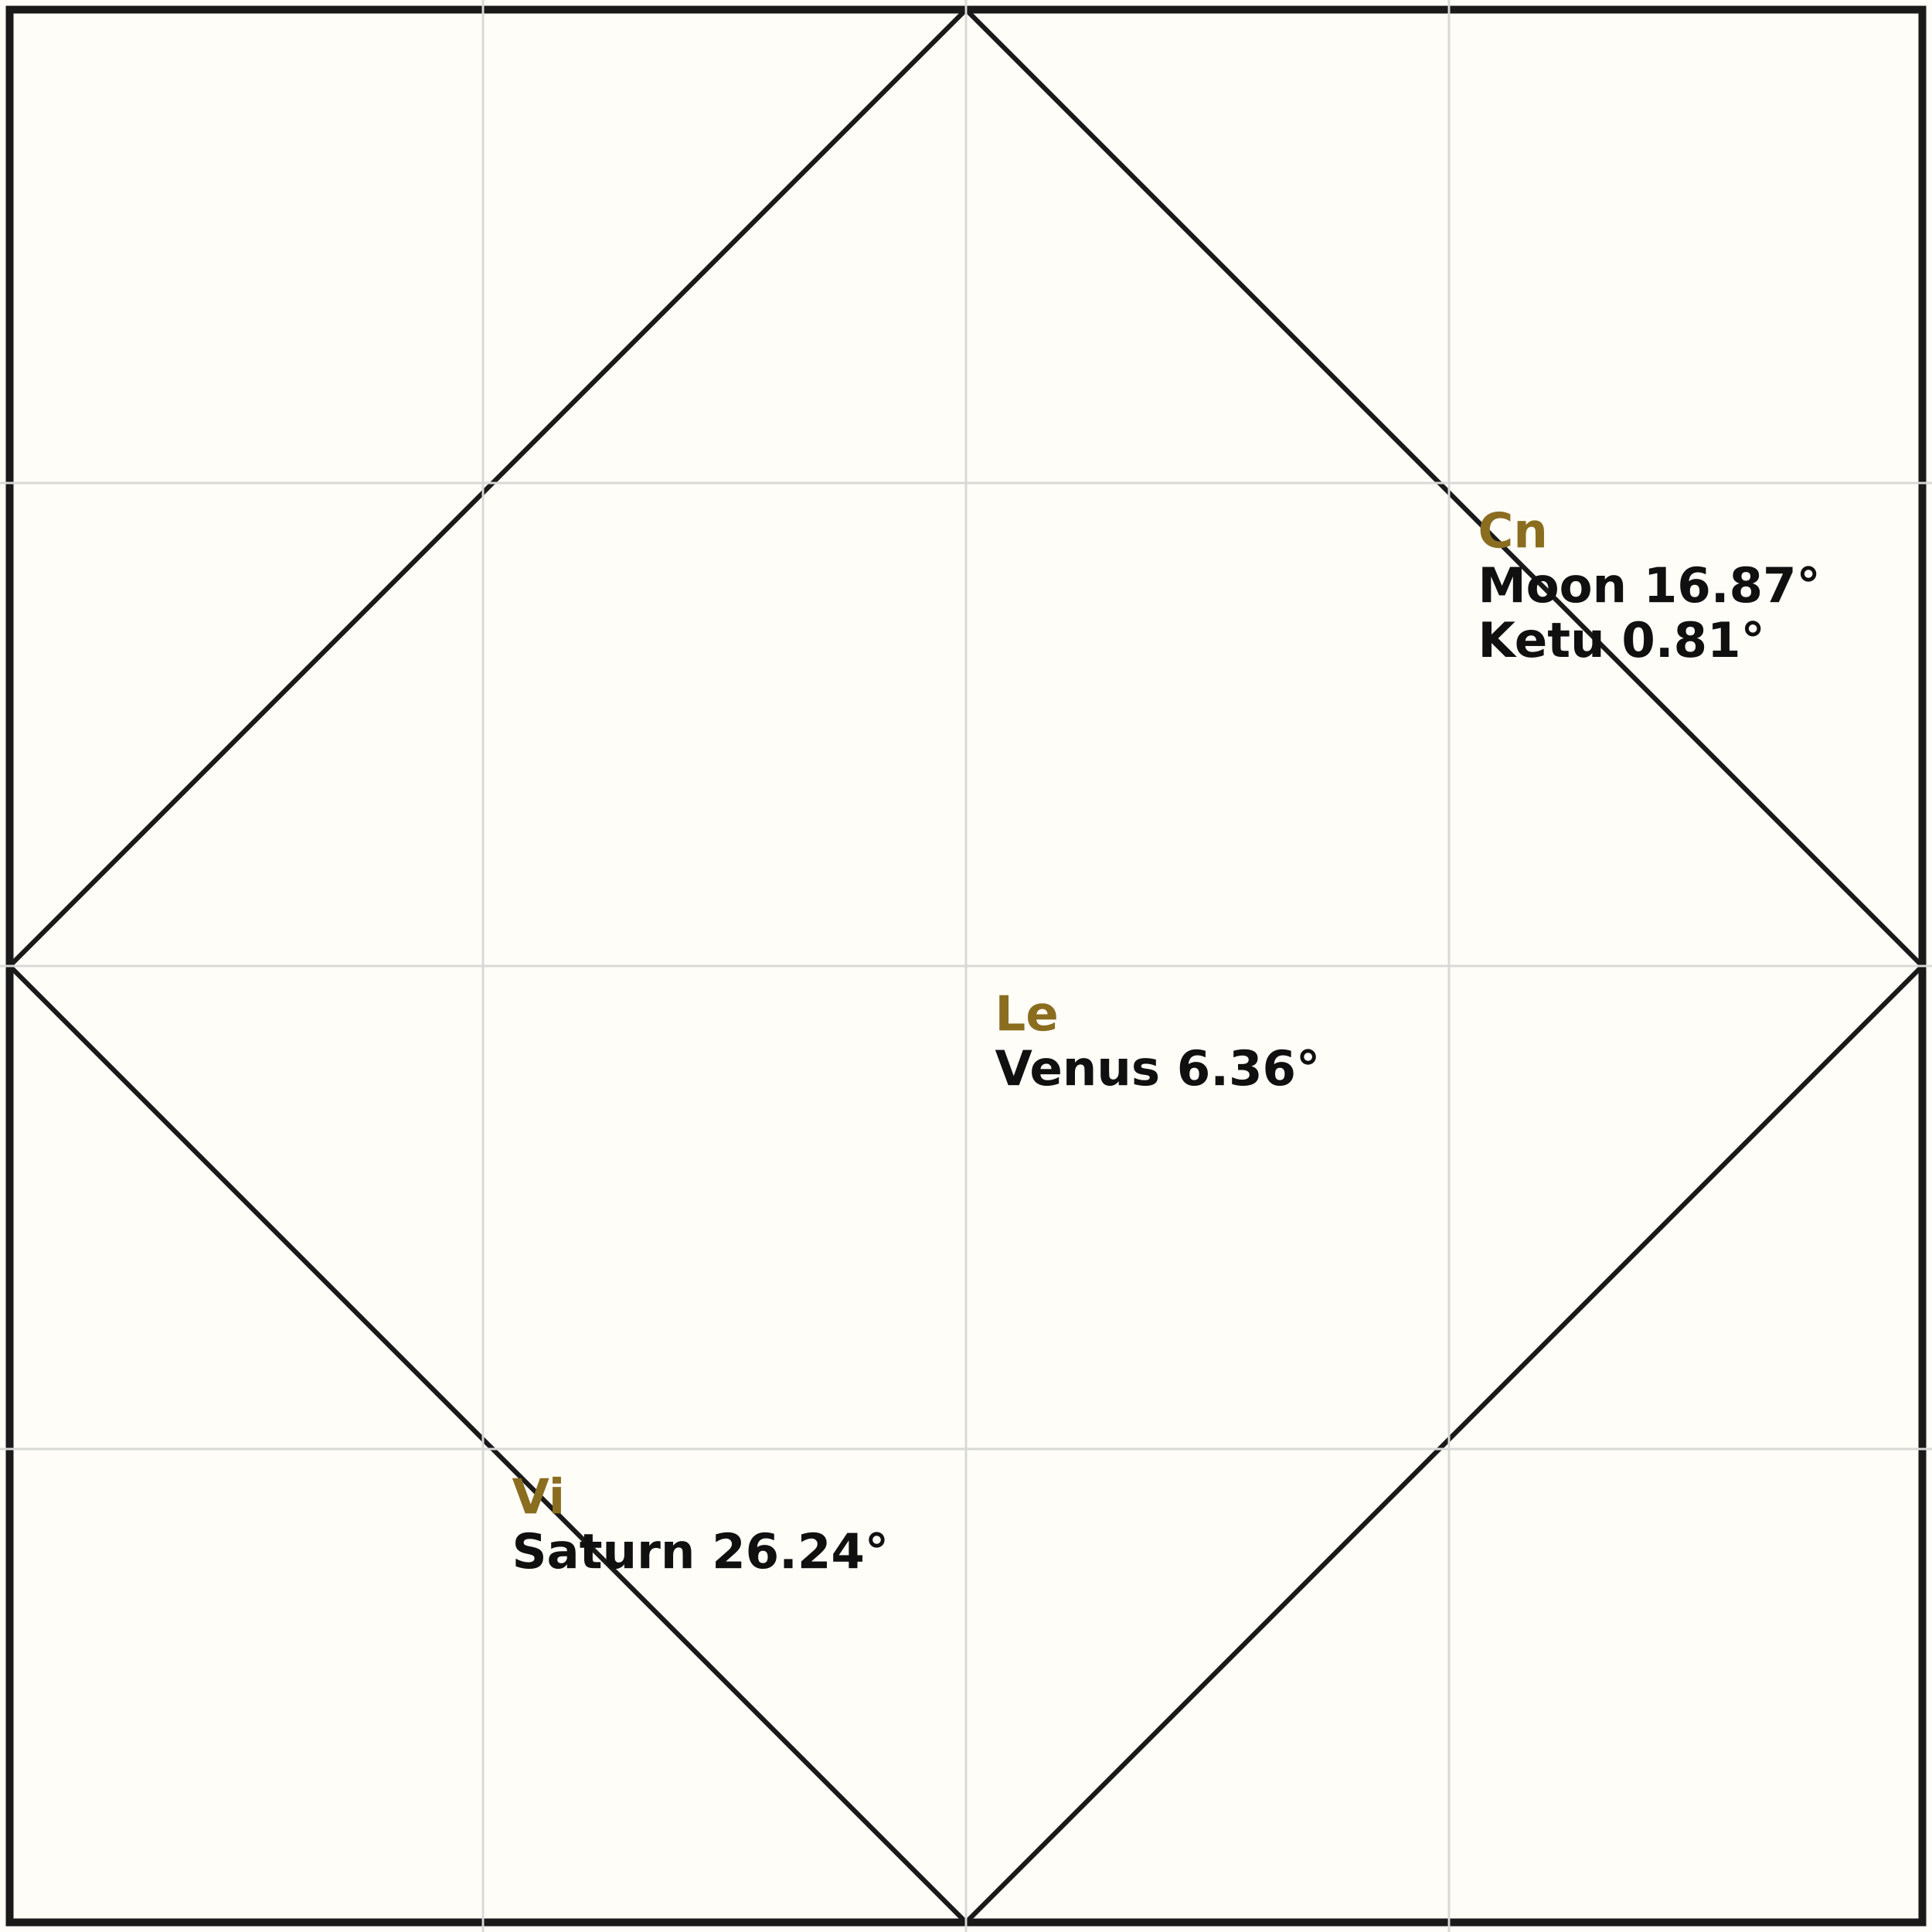
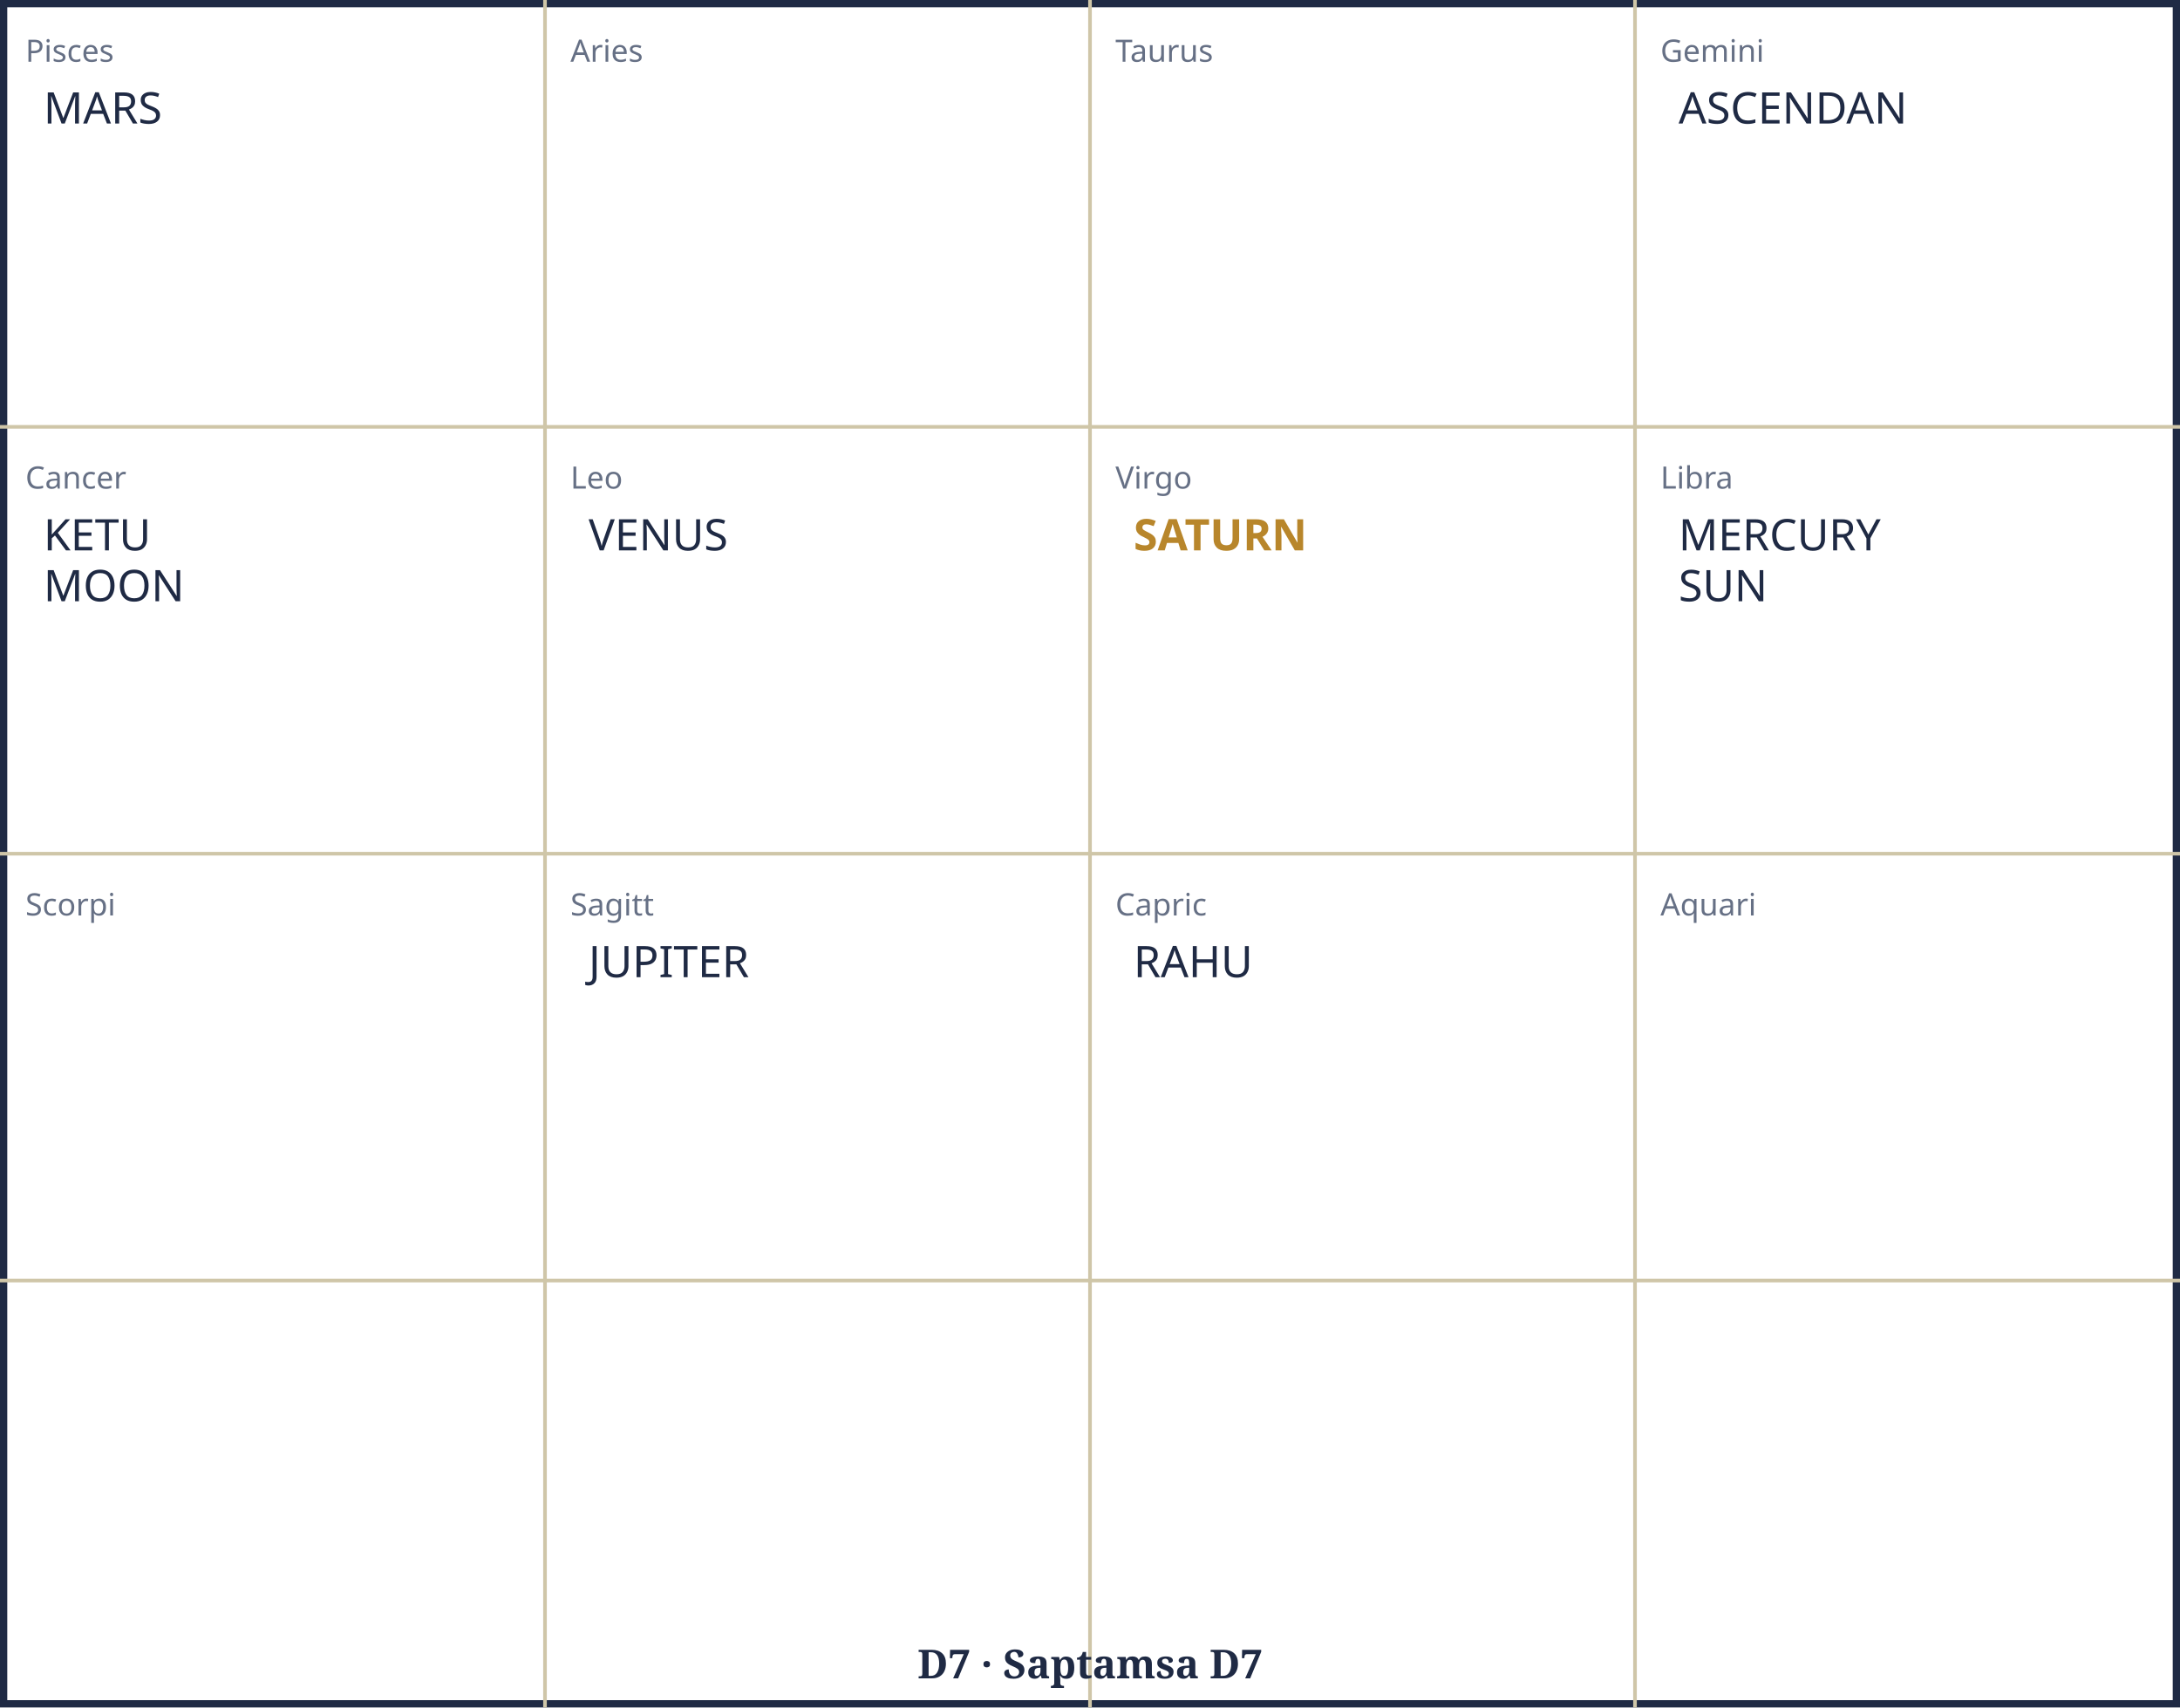
- <svg xmlns="http://www.w3.org/2000/svg" width="600" height="600" viewBox="0 0 600 600" font-family="DejaVu Sans, Noto Sans, sans-serif">
-   <rect width="600" height="600" fill="#fffdf8" />
-   <rect x="3" y="3" width="594" height="594" fill="none" stroke="#1a1a1a" stroke-width="2.4" />
-   <path d="M 300.0,3 L 597,300.0 L 300.0,597 L 3,300.0 Z" fill="none" stroke="#1a1a1a" stroke-width="1.5" />
-   <line x1="150.0" y1="0" x2="150.0" y2="600" stroke="#d8d8d8" stroke-width="0.7" />
-   <line x1="0" y1="150.0" x2="600" y2="150.0" stroke="#d8d8d8" stroke-width="0.7" />
-   <line x1="300.0" y1="0" x2="300.0" y2="600" stroke="#d8d8d8" stroke-width="0.7" />
-   <line x1="0" y1="300.0" x2="600" y2="300.0" stroke="#d8d8d8" stroke-width="0.7" />
-   <line x1="450.0" y1="0" x2="450.0" y2="600" stroke="#d8d8d8" stroke-width="0.7" />
-   <line x1="0" y1="450.0" x2="600" y2="450.0" stroke="#d8d8d8" stroke-width="0.7" />
-   <text x="609.0" y="20.0" font-size="15" fill="#8a6d1f" font-weight="bold">Ge</text>
-   <text x="459.0" y="170.0" font-size="15" fill="#8a6d1f" font-weight="bold">Cn</text>
-   <text x="459.0" y="187.0" font-size="15" fill="#101010" font-weight="bold">Moon 16.87°</text>
-   <text x="459.0" y="204.0" font-size="15" fill="#101010" font-weight="bold">Ketu 0.81°</text>
-   <text x="309.0" y="320.0" font-size="15" fill="#8a6d1f" font-weight="bold">Le</text>
-   <text x="309.0" y="337.0" font-size="15" fill="#101010" font-weight="bold">Venus 6.36°</text>
-   <text x="159.0" y="470.0" font-size="15" fill="#8a6d1f" font-weight="bold">Vi</text>
-   <text x="159.0" y="487.0" font-size="15" fill="#101010" font-weight="bold">Saturn 26.24°</text>
-   <text x="9.0" y="620.0" font-size="15" fill="#8a6d1f" font-weight="bold">Li</text>
-   <text x="9.0" y="637.0" font-size="15" fill="#101010" font-weight="bold">Sun 23.03°</text>
-   <text x="9.0" y="654.0" font-size="15" fill="#101010" font-weight="bold">Mercury 22.03°</text>
-   <text x="159.0" y="770.0" font-size="15" fill="#8a6d1f" font-weight="bold">Sc</text>
-   <text x="309.0" y="920.0" font-size="15" fill="#8a6d1f" font-weight="bold">Sg</text>
-   <text x="309.0" y="937.0" font-size="15" fill="#101010" font-weight="bold">Jupiter 8.63°</text>
-   <text x="459.0" y="1070.0" font-size="15" fill="#8a6d1f" font-weight="bold">Cp</text>
-   <text x="459.0" y="1087.0" font-size="15" fill="#101010" font-weight="bold">Rahu 0.81°</text>
-   <text x="609.0" y="1220.0" font-size="15" fill="#8a6d1f" font-weight="bold">Aq</text>
-   <text x="459.0" y="1370.0" font-size="15" fill="#8a6d1f" font-weight="bold">Pi</text>
-   <text x="459.0" y="1387.0" font-size="15" fill="#101010" font-weight="bold">Mars 2.93°</text>
-   <text x="309.0" y="1520.0" font-size="15" fill="#8a6d1f" font-weight="bold">Ar</text>
-   <text x="159.0" y="1670.0" font-size="15" fill="#8a6d1f" font-weight="bold">Ta</text>
-   <text x="300.0" y="626" font-size="17" fill="#1a1a1a" text-anchor="middle" font-weight="bold">D7 · Saptamsa D7</text>
-   <text x="300.0" y="644" font-size="13" fill="#4a4a4a" text-anchor="middle">lagna Gemini · 10 bodies · whole-sign</text>
+ <svg xmlns="http://www.w3.org/2000/svg" viewBox="0 0 600 470" width="600" height="470">
+   <rect x="0" y="0" width="600" height="470" fill="#FFFFFF" />
+   <rect x="1" y="1" width="598" height="468" fill="none" stroke="#1F2A44" stroke-width="2" />
+   <line x1="150.0" y1="0" x2="150.0" y2="470" stroke="#CFC6A8" stroke-width="1" />
+   <line x1="0" y1="117.5" x2="600" y2="117.5" stroke="#CFC6A8" stroke-width="1" />
+   <line x1="300.0" y1="0" x2="300.0" y2="470" stroke="#CFC6A8" stroke-width="1" />
+   <line x1="0" y1="235.0" x2="600" y2="235.0" stroke="#CFC6A8" stroke-width="1" />
+   <line x1="450.0" y1="0" x2="450.0" y2="470" stroke="#CFC6A8" stroke-width="1" />
+   <line x1="0" y1="352.5" x2="600" y2="352.5" stroke="#CFC6A8" stroke-width="1" />
+   <text x="7.0" y="17.0" font-family="Noto Sans, DejaVu Sans, sans-serif" font-size="8.5" font-weight="400" fill="#667085" text-anchor="start">Pisces</text>
+   <text x="12.0" y="34.0" font-family="Noto Sans, DejaVu Sans, sans-serif" font-size="12" font-weight="400" fill="#1F2A44" text-anchor="start">MARS</text>
+   <text x="157.0" y="17.0" font-family="Noto Sans, DejaVu Sans, sans-serif" font-size="8.5" font-weight="400" fill="#667085" text-anchor="start">Aries</text>
+   <text x="307.0" y="17.0" font-family="Noto Sans, DejaVu Sans, sans-serif" font-size="8.5" font-weight="400" fill="#667085" text-anchor="start">Taurus</text>
+   <text x="457.0" y="17.0" font-family="Noto Sans, DejaVu Sans, sans-serif" font-size="8.5" font-weight="400" fill="#667085" text-anchor="start">Gemini</text>
+   <text x="462.0" y="34.0" font-family="Noto Sans, DejaVu Sans, sans-serif" font-size="12" font-weight="400" fill="#1F2A44" text-anchor="start">ASCENDAN</text>
+   <text x="7.0" y="134.5" font-family="Noto Sans, DejaVu Sans, sans-serif" font-size="8.5" font-weight="400" fill="#667085" text-anchor="start">Cancer</text>
+   <text x="12.0" y="151.5" font-family="Noto Sans, DejaVu Sans, sans-serif" font-size="12" font-weight="400" fill="#1F2A44" text-anchor="start">KETU</text>
+   <text x="12.0" y="165.5" font-family="Noto Sans, DejaVu Sans, sans-serif" font-size="12" font-weight="400" fill="#1F2A44" text-anchor="start">MOON</text>
+   <text x="157.0" y="134.5" font-family="Noto Sans, DejaVu Sans, sans-serif" font-size="8.5" font-weight="400" fill="#667085" text-anchor="start">Leo</text>
+   <text x="162.0" y="151.5" font-family="Noto Sans, DejaVu Sans, sans-serif" font-size="12" font-weight="400" fill="#1F2A44" text-anchor="start">VENUS</text>
+   <text x="307.0" y="134.5" font-family="Noto Sans, DejaVu Sans, sans-serif" font-size="8.5" font-weight="400" fill="#667085" text-anchor="start">Virgo</text>
+   <text x="312.0" y="151.5" font-family="Noto Sans, DejaVu Sans, sans-serif" font-size="12" font-weight="700" fill="#B8862B" text-anchor="start">SATURN</text>
+   <text x="457.0" y="134.5" font-family="Noto Sans, DejaVu Sans, sans-serif" font-size="8.5" font-weight="400" fill="#667085" text-anchor="start">Libra</text>
+   <text x="462.0" y="151.5" font-family="Noto Sans, DejaVu Sans, sans-serif" font-size="12" font-weight="400" fill="#1F2A44" text-anchor="start">MERCURY</text>
+   <text x="462.0" y="165.5" font-family="Noto Sans, DejaVu Sans, sans-serif" font-size="12" font-weight="400" fill="#1F2A44" text-anchor="start">SUN</text>
+   <text x="7.0" y="252.0" font-family="Noto Sans, DejaVu Sans, sans-serif" font-size="8.5" font-weight="400" fill="#667085" text-anchor="start">Scorpi</text>
+   <text x="157.0" y="252.0" font-family="Noto Sans, DejaVu Sans, sans-serif" font-size="8.5" font-weight="400" fill="#667085" text-anchor="start">Sagitt</text>
+   <text x="162.0" y="269.0" font-family="Noto Sans, DejaVu Sans, sans-serif" font-size="12" font-weight="400" fill="#1F2A44" text-anchor="start">JUPITER</text>
+   <text x="307.0" y="252.0" font-family="Noto Sans, DejaVu Sans, sans-serif" font-size="8.5" font-weight="400" fill="#667085" text-anchor="start">Capric</text>
+   <text x="312.0" y="269.0" font-family="Noto Sans, DejaVu Sans, sans-serif" font-size="12" font-weight="400" fill="#1F2A44" text-anchor="start">RAHU</text>
+   <text x="457.0" y="252.0" font-family="Noto Sans, DejaVu Sans, sans-serif" font-size="8.5" font-weight="400" fill="#667085" text-anchor="start">Aquari</text>
+   <text x="300.0" y="462.0" font-family="Noto Serif, DejaVu Serif, serif" font-size="11" font-weight="600" fill="#1F2A44" text-anchor="middle">D7 · Saptamsa D7</text>
</svg>
